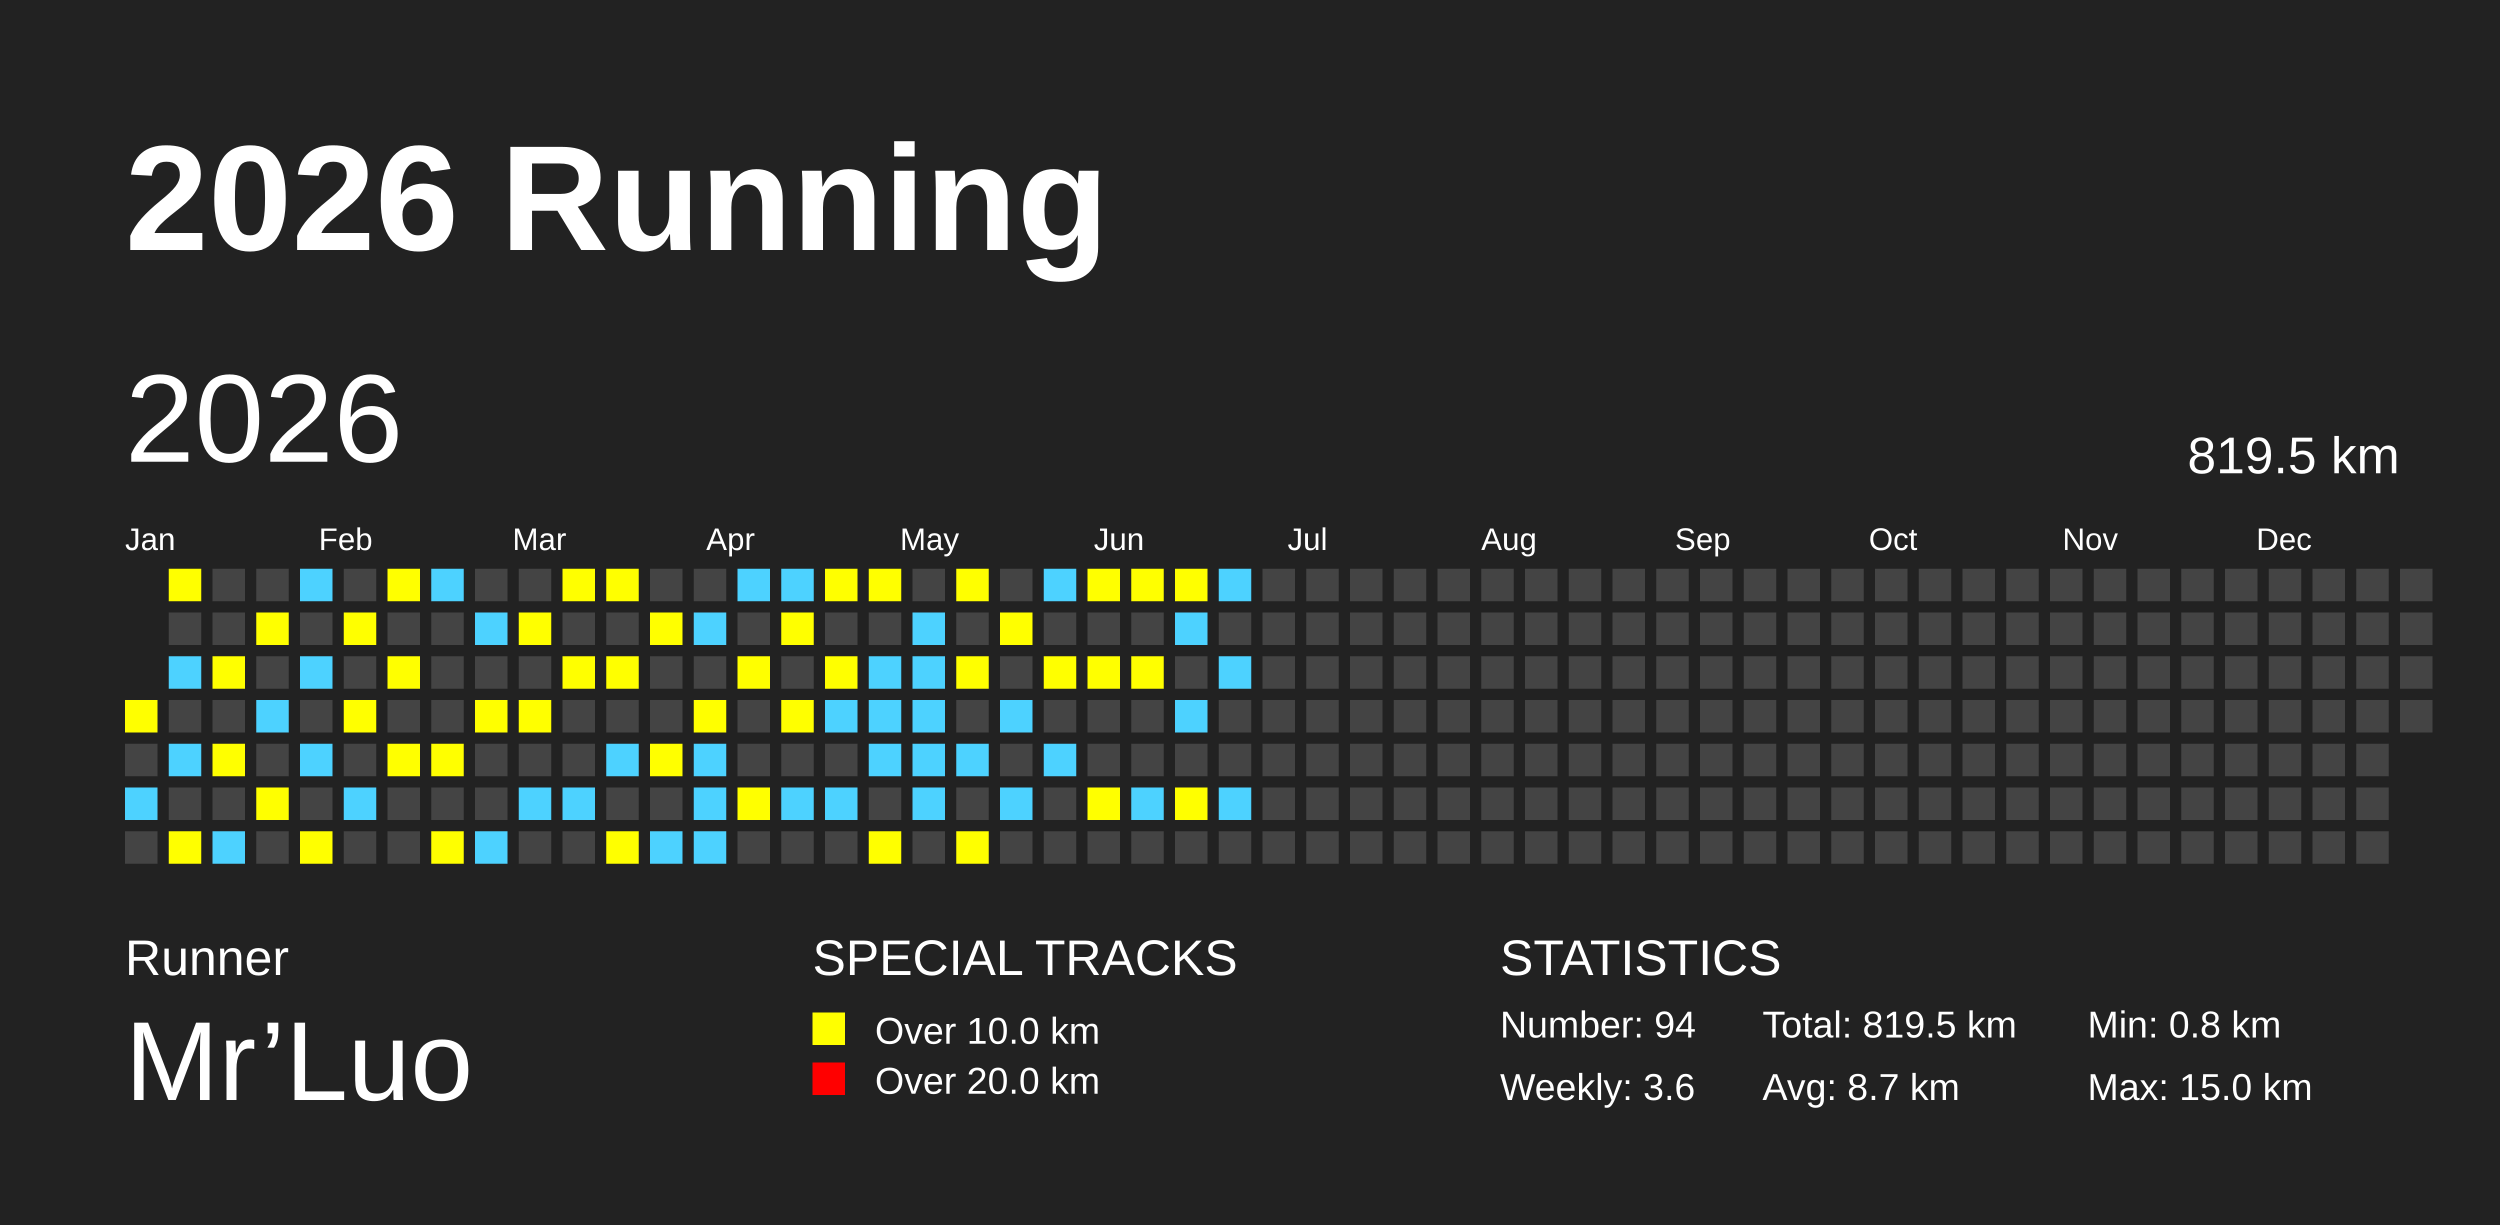
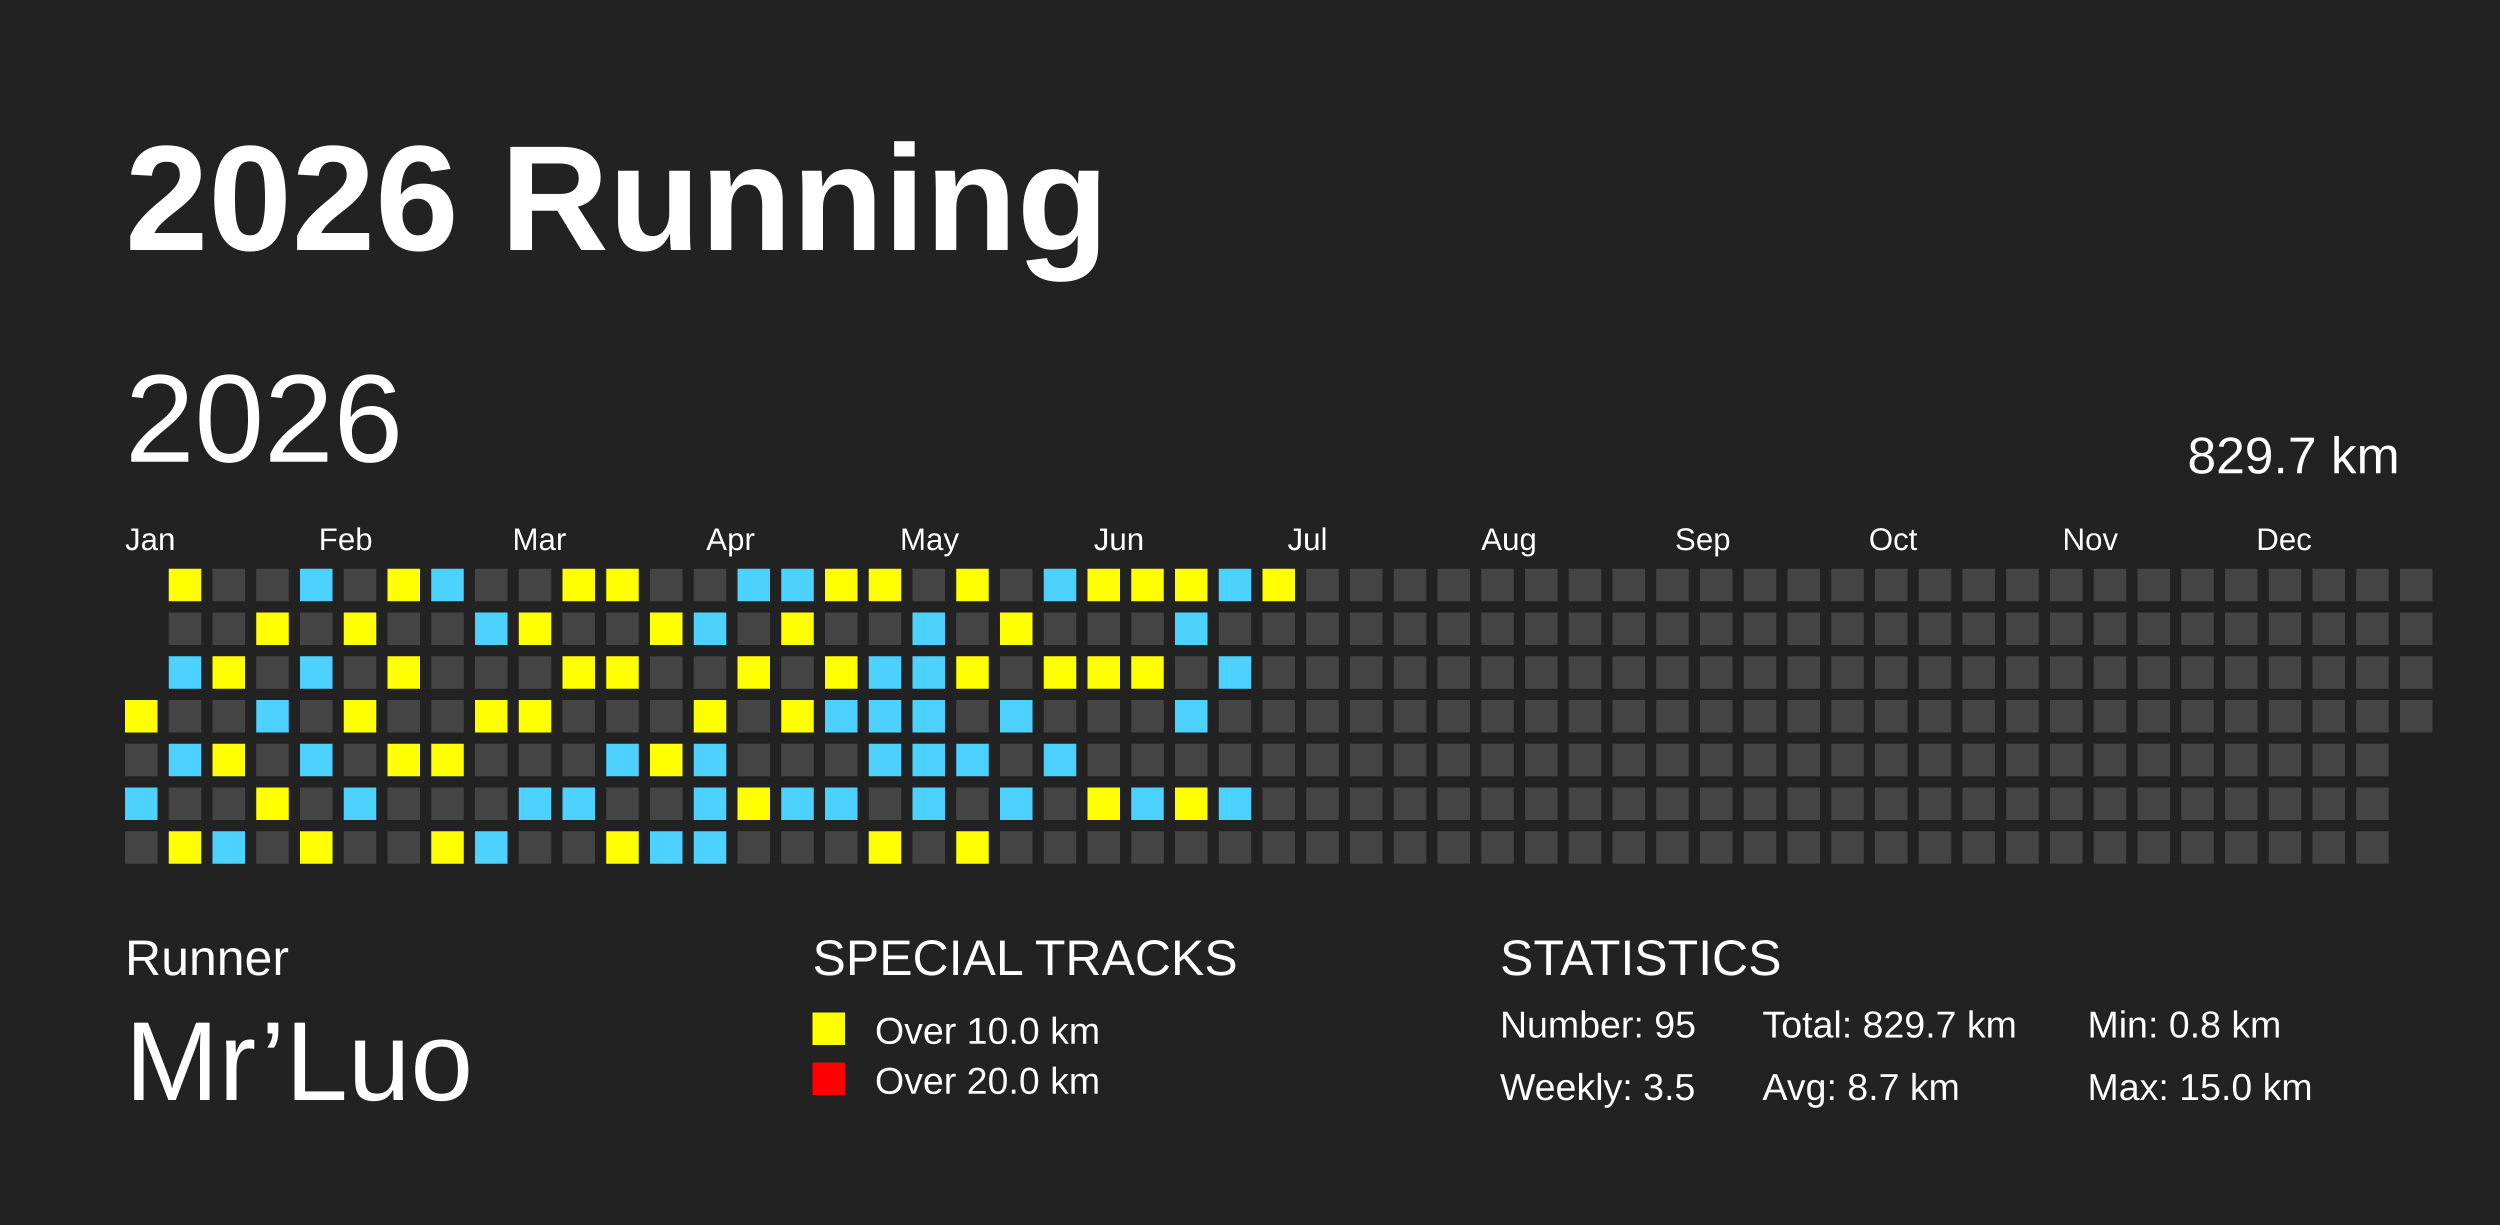
<svg xmlns="http://www.w3.org/2000/svg" baseProfile="full" height="98mm" version="1.1" viewBox="0,0,200,98" width="200mm">
  <defs />
  <rect fill="#222222" height="98" width="200" x="0" y="0" />
  <text fill="#FFFFFF" style="font-size:12px; font-family:Arial; font-weight:bold;" x="10" y="20">2026 Running</text>
  <text fill="#FFFFFF" style="font-size:4px; font-family:Arial" x="10" y="78">Runner</text>
  <text fill="#FFFFFF" style="font-size:9px; font-family:Arial" x="10" y="88">Mr’Luo</text>
  <text fill="#FFFFFF" style="font-size:4px; font-family:Arial" x="65" y="78">SPECIAL TRACKS</text>
  <rect fill="yellow" height="2.6" width="2.6" x="65" y="81" />
  <text fill="#FFFFFF" style="font-size:3px; font-family:Arial" x="70" y="83.5">Over 10.0 km</text>
  <rect fill="red" height="2.6" width="2.6" x="65" y="85" />
  <text fill="#FFFFFF" style="font-size:3px; font-family:Arial" x="70" y="87.5">Over 20.0 km</text>
  <text fill="#FFFFFF" style="font-size:4px; font-family:Arial" x="120" y="78">STATISTICS</text>
-   <text fill="#FFFFFF" style="font-size:3px; font-family:Arial" x="120" y="83">Number: 94</text>
-   <text fill="#FFFFFF" style="font-size:3px; font-family:Arial" x="120" y="88">Weekly: 3.6</text>
-   <text fill="#FFFFFF" style="font-size:3px; font-family:Arial" x="141" y="83">Total: 819.5 km</text>
+   <text fill="#FFFFFF" style="font-size:3px; font-family:Arial" x="120" y="83">Number: 95</text>
+   <text fill="#FFFFFF" style="font-size:3px; font-family:Arial" x="120" y="88">Weekly: 3.5</text>
+   <text fill="#FFFFFF" style="font-size:3px; font-family:Arial" x="141" y="83">Total: 829.7 km</text>
  <text fill="#FFFFFF" style="font-size:3px; font-family:Arial" x="141" y="88">Avg: 8.7 km</text>
  <text fill="#FFFFFF" style="font-size:3px; font-family:Arial" x="167" y="83">Min: 0.8 km</text>
  <text fill="#FFFFFF" style="font-size:3px; font-family:Arial" x="167" y="88">Max: 15.0 km</text>
  <text dominant-baseline="hanging" fill="#FFFFFF" style="font-size:10.0px; font-family:Arial;" x="10" y="30">2026</text>
-   <text dominant-baseline="hanging" fill="#FFFFFF" style="font-size:4.125px; font-family:Arial;" x="175" y="35">819.5 km</text>
+   <text dominant-baseline="hanging" fill="#FFFFFF" style="font-size:4.125px; font-family:Arial;" x="175" y="35">829.7 km</text>
  <text fill="#FFFFFF" style="font-size:2.5px; font-family:Arial" x="10.0" y="44">Jan</text>
  <text fill="#FFFFFF" style="font-size:2.5px; font-family:Arial" x="25.5" y="44">Feb</text>
  <text fill="#FFFFFF" style="font-size:2.5px; font-family:Arial" x="41.0" y="44">Mar</text>
  <text fill="#FFFFFF" style="font-size:2.5px; font-family:Arial" x="56.5" y="44">Apr</text>
  <text fill="#FFFFFF" style="font-size:2.5px; font-family:Arial" x="72.0" y="44">May</text>
  <text fill="#FFFFFF" style="font-size:2.5px; font-family:Arial" x="87.5" y="44">Jun</text>
  <text fill="#FFFFFF" style="font-size:2.5px; font-family:Arial" x="103.0" y="44">Jul</text>
  <text fill="#FFFFFF" style="font-size:2.5px; font-family:Arial" x="118.5" y="44">Aug</text>
  <text fill="#FFFFFF" style="font-size:2.5px; font-family:Arial" x="134.0" y="44">Sep</text>
  <text fill="#FFFFFF" style="font-size:2.5px; font-family:Arial" x="149.5" y="44">Oct</text>
  <text fill="#FFFFFF" style="font-size:2.5px; font-family:Arial" x="165.0" y="44">Nov</text>
  <text fill="#FFFFFF" style="font-size:2.5px; font-family:Arial" x="180.5" y="44">Dec</text>
  <rect fill="yellow" height="2.6" width="2.6" x="10.0" y="56.0" />
  <rect fill="#444444" height="2.6" width="2.6" x="10.0" y="59.5" />
  <rect fill="#4DD2FF" height="2.6" width="2.6" x="10.0" y="63.0" />
  <rect fill="#444444" height="2.6" width="2.6" x="10.0" y="66.5" />
  <rect fill="yellow" height="2.6" width="2.6" x="13.5" y="45.5" />
  <rect fill="#444444" height="2.6" width="2.6" x="13.5" y="49.0" />
  <rect fill="#4DD2FF" height="2.6" width="2.6" x="13.5" y="52.5" />
  <rect fill="#444444" height="2.6" width="2.6" x="13.5" y="56.0" />
  <rect fill="#4DD2FF" height="2.6" width="2.6" x="13.5" y="59.5" />
  <rect fill="#444444" height="2.6" width="2.6" x="13.5" y="63.0" />
  <rect fill="yellow" height="2.6" width="2.6" x="13.5" y="66.5" />
  <rect fill="#444444" height="2.6" width="2.6" x="17.0" y="45.5" />
  <rect fill="#444444" height="2.6" width="2.6" x="17.0" y="49.0" />
  <rect fill="yellow" height="2.6" width="2.6" x="17.0" y="52.5" />
  <rect fill="#444444" height="2.6" width="2.6" x="17.0" y="56.0" />
  <rect fill="yellow" height="2.6" width="2.6" x="17.0" y="59.5" />
  <rect fill="#444444" height="2.6" width="2.6" x="17.0" y="63.0" />
  <rect fill="#4DD2FF" height="2.6" width="2.6" x="17.0" y="66.5" />
  <rect fill="#444444" height="2.6" width="2.6" x="20.5" y="45.5" />
  <rect fill="yellow" height="2.6" width="2.6" x="20.5" y="49.0" />
  <rect fill="#444444" height="2.6" width="2.6" x="20.5" y="52.5" />
  <rect fill="#4DD2FF" height="2.6" width="2.6" x="20.5" y="56.0" />
  <rect fill="#444444" height="2.6" width="2.6" x="20.5" y="59.5" />
  <rect fill="yellow" height="2.6" width="2.6" x="20.5" y="63.0" />
  <rect fill="#444444" height="2.6" width="2.6" x="20.5" y="66.5" />
  <rect fill="#4DD2FF" height="2.6" width="2.6" x="24.0" y="45.5" />
  <rect fill="#444444" height="2.6" width="2.6" x="24.0" y="49.0" />
  <rect fill="#4DD2FF" height="2.6" width="2.6" x="24.0" y="52.5" />
  <rect fill="#444444" height="2.6" width="2.6" x="24.0" y="56.0" />
  <rect fill="#4DD2FF" height="2.6" width="2.6" x="24.0" y="59.5" />
  <rect fill="#444444" height="2.6" width="2.6" x="24.0" y="63.0" />
  <rect fill="yellow" height="2.6" width="2.6" x="24.0" y="66.5" />
  <rect fill="#444444" height="2.6" width="2.6" x="27.5" y="45.5" />
  <rect fill="yellow" height="2.6" width="2.6" x="27.5" y="49.0" />
  <rect fill="#444444" height="2.6" width="2.6" x="27.5" y="52.5" />
  <rect fill="yellow" height="2.6" width="2.6" x="27.5" y="56.0" />
  <rect fill="#444444" height="2.6" width="2.6" x="27.5" y="59.5" />
  <rect fill="#4DD2FF" height="2.6" width="2.6" x="27.5" y="63.0" />
  <rect fill="#444444" height="2.6" width="2.6" x="27.5" y="66.5" />
  <rect fill="yellow" height="2.6" width="2.6" x="31.0" y="45.5" />
  <rect fill="#444444" height="2.6" width="2.6" x="31.0" y="49.0" />
  <rect fill="yellow" height="2.6" width="2.6" x="31.0" y="52.5" />
  <rect fill="#444444" height="2.6" width="2.6" x="31.0" y="56.0" />
  <rect fill="yellow" height="2.6" width="2.6" x="31.0" y="59.5" />
  <rect fill="#444444" height="2.6" width="2.6" x="31.0" y="63.0" />
  <rect fill="#444444" height="2.6" width="2.6" x="31.0" y="66.5" />
  <rect fill="#4DD2FF" height="2.6" width="2.6" x="34.5" y="45.5" />
  <rect fill="#444444" height="2.6" width="2.6" x="34.5" y="49.0" />
  <rect fill="#444444" height="2.6" width="2.6" x="34.5" y="52.5" />
  <rect fill="#444444" height="2.6" width="2.6" x="34.5" y="56.0" />
  <rect fill="yellow" height="2.6" width="2.6" x="34.5" y="59.5" />
  <rect fill="#444444" height="2.6" width="2.6" x="34.5" y="63.0" />
  <rect fill="yellow" height="2.6" width="2.6" x="34.5" y="66.5" />
  <rect fill="#444444" height="2.6" width="2.6" x="38.0" y="45.5" />
  <rect fill="#4DD2FF" height="2.6" width="2.6" x="38.0" y="49.0" />
  <rect fill="#444444" height="2.6" width="2.6" x="38.0" y="52.5" />
  <rect fill="yellow" height="2.6" width="2.6" x="38.0" y="56.0" />
  <rect fill="#444444" height="2.6" width="2.6" x="38.0" y="59.5" />
  <rect fill="#444444" height="2.6" width="2.6" x="38.0" y="63.0" />
  <rect fill="#4DD2FF" height="2.6" width="2.6" x="38.0" y="66.5" />
  <rect fill="#444444" height="2.6" width="2.6" x="41.5" y="45.5" />
  <rect fill="yellow" height="2.6" width="2.6" x="41.5" y="49.0" />
  <rect fill="#444444" height="2.6" width="2.6" x="41.5" y="52.5" />
  <rect fill="yellow" height="2.6" width="2.6" x="41.5" y="56.0" />
  <rect fill="#444444" height="2.6" width="2.6" x="41.5" y="59.5" />
  <rect fill="#4DD2FF" height="2.6" width="2.6" x="41.5" y="63.0" />
  <rect fill="#444444" height="2.6" width="2.6" x="41.5" y="66.5" />
  <rect fill="yellow" height="2.6" width="2.6" x="45.0" y="45.5" />
  <rect fill="#444444" height="2.6" width="2.6" x="45.0" y="49.0" />
  <rect fill="yellow" height="2.6" width="2.6" x="45.0" y="52.5" />
  <rect fill="#444444" height="2.6" width="2.6" x="45.0" y="56.0" />
  <rect fill="#444444" height="2.6" width="2.6" x="45.0" y="59.5" />
  <rect fill="#4DD2FF" height="2.6" width="2.6" x="45.0" y="63.0" />
  <rect fill="#444444" height="2.6" width="2.6" x="45.0" y="66.5" />
  <rect fill="yellow" height="2.6" width="2.6" x="48.5" y="45.5" />
  <rect fill="#444444" height="2.6" width="2.6" x="48.5" y="49.0" />
  <rect fill="yellow" height="2.6" width="2.6" x="48.5" y="52.5" />
  <rect fill="#444444" height="2.6" width="2.6" x="48.5" y="56.0" />
  <rect fill="#4DD2FF" height="2.6" width="2.6" x="48.5" y="59.5" />
  <rect fill="#444444" height="2.6" width="2.6" x="48.5" y="63.0" />
  <rect fill="yellow" height="2.6" width="2.6" x="48.5" y="66.5" />
  <rect fill="#444444" height="2.6" width="2.6" x="52.0" y="45.5" />
  <rect fill="yellow" height="2.6" width="2.6" x="52.0" y="49.0" />
  <rect fill="#444444" height="2.6" width="2.6" x="52.0" y="52.5" />
  <rect fill="#444444" height="2.6" width="2.6" x="52.0" y="56.0" />
  <rect fill="yellow" height="2.6" width="2.6" x="52.0" y="59.5" />
  <rect fill="#444444" height="2.6" width="2.6" x="52.0" y="63.0" />
  <rect fill="#4DD2FF" height="2.6" width="2.6" x="52.0" y="66.5" />
  <rect fill="#444444" height="2.6" width="2.6" x="55.5" y="45.5" />
  <rect fill="#4DD2FF" height="2.6" width="2.6" x="55.5" y="49.0" />
  <rect fill="#444444" height="2.6" width="2.6" x="55.5" y="52.5" />
  <rect fill="yellow" height="2.6" width="2.6" x="55.5" y="56.0" />
  <rect fill="#4DD2FF" height="2.6" width="2.6" x="55.5" y="59.5" />
  <rect fill="#4DD2FF" height="2.6" width="2.6" x="55.5" y="63.0" />
  <rect fill="#4DD2FF" height="2.6" width="2.6" x="55.5" y="66.5" />
  <rect fill="#4DD2FF" height="2.6" width="2.6" x="59.0" y="45.5" />
  <rect fill="#444444" height="2.6" width="2.6" x="59.0" y="49.0" />
  <rect fill="yellow" height="2.6" width="2.6" x="59.0" y="52.5" />
  <rect fill="#444444" height="2.6" width="2.6" x="59.0" y="56.0" />
  <rect fill="#444444" height="2.6" width="2.6" x="59.0" y="59.5" />
  <rect fill="yellow" height="2.6" width="2.6" x="59.0" y="63.0" />
  <rect fill="#444444" height="2.6" width="2.6" x="59.0" y="66.5" />
  <rect fill="#4DD2FF" height="2.6" width="2.6" x="62.5" y="45.5" />
  <rect fill="yellow" height="2.6" width="2.6" x="62.5" y="49.0" />
  <rect fill="#444444" height="2.6" width="2.6" x="62.5" y="52.5" />
  <rect fill="yellow" height="2.6" width="2.6" x="62.5" y="56.0" />
  <rect fill="#444444" height="2.6" width="2.6" x="62.5" y="59.5" />
  <rect fill="#4DD2FF" height="2.6" width="2.6" x="62.5" y="63.0" />
  <rect fill="#444444" height="2.6" width="2.6" x="62.5" y="66.5" />
  <rect fill="yellow" height="2.6" width="2.6" x="66.0" y="45.5" />
  <rect fill="#444444" height="2.6" width="2.6" x="66.0" y="49.0" />
  <rect fill="yellow" height="2.6" width="2.6" x="66.0" y="52.5" />
  <rect fill="#4DD2FF" height="2.6" width="2.6" x="66.0" y="56.0" />
  <rect fill="#444444" height="2.6" width="2.6" x="66.0" y="59.5" />
  <rect fill="#4DD2FF" height="2.6" width="2.6" x="66.0" y="63.0" />
  <rect fill="#444444" height="2.6" width="2.6" x="66.0" y="66.5" />
  <rect fill="yellow" height="2.6" width="2.6" x="69.5" y="45.5" />
  <rect fill="#444444" height="2.6" width="2.6" x="69.5" y="49.0" />
  <rect fill="#4DD2FF" height="2.6" width="2.6" x="69.5" y="52.5" />
  <rect fill="#4DD2FF" height="2.6" width="2.6" x="69.5" y="56.0" />
  <rect fill="#4DD2FF" height="2.6" width="2.6" x="69.5" y="59.5" />
  <rect fill="#444444" height="2.6" width="2.6" x="69.5" y="63.0" />
  <rect fill="yellow" height="2.6" width="2.6" x="69.5" y="66.5" />
  <rect fill="#444444" height="2.6" width="2.6" x="73.0" y="45.5" />
  <rect fill="#4DD2FF" height="2.6" width="2.6" x="73.0" y="49.0" />
  <rect fill="#4DD2FF" height="2.6" width="2.6" x="73.0" y="52.5" />
  <rect fill="#4DD2FF" height="2.6" width="2.6" x="73.0" y="56.0" />
  <rect fill="#4DD2FF" height="2.6" width="2.6" x="73.0" y="59.5" />
  <rect fill="#4DD2FF" height="2.6" width="2.6" x="73.0" y="63.0" />
  <rect fill="#444444" height="2.6" width="2.6" x="73.0" y="66.5" />
  <rect fill="yellow" height="2.6" width="2.6" x="76.5" y="45.5" />
  <rect fill="#444444" height="2.6" width="2.6" x="76.5" y="49.0" />
  <rect fill="yellow" height="2.6" width="2.6" x="76.5" y="52.5" />
  <rect fill="#444444" height="2.6" width="2.6" x="76.5" y="56.0" />
  <rect fill="#4DD2FF" height="2.6" width="2.6" x="76.5" y="59.5" />
  <rect fill="#444444" height="2.6" width="2.6" x="76.5" y="63.0" />
  <rect fill="yellow" height="2.6" width="2.6" x="76.5" y="66.5" />
  <rect fill="#444444" height="2.6" width="2.6" x="80.0" y="45.5" />
  <rect fill="yellow" height="2.6" width="2.6" x="80.0" y="49.0" />
  <rect fill="#444444" height="2.6" width="2.6" x="80.0" y="52.5" />
  <rect fill="#4DD2FF" height="2.6" width="2.6" x="80.0" y="56.0" />
  <rect fill="#444444" height="2.6" width="2.6" x="80.0" y="59.5" />
  <rect fill="#4DD2FF" height="2.6" width="2.6" x="80.0" y="63.0" />
  <rect fill="#444444" height="2.6" width="2.6" x="80.0" y="66.5" />
  <rect fill="#4DD2FF" height="2.6" width="2.6" x="83.5" y="45.5" />
  <rect fill="#444444" height="2.6" width="2.6" x="83.5" y="49.0" />
  <rect fill="yellow" height="2.6" width="2.6" x="83.5" y="52.5" />
  <rect fill="#444444" height="2.6" width="2.6" x="83.5" y="56.0" />
  <rect fill="#4DD2FF" height="2.6" width="2.6" x="83.5" y="59.5" />
  <rect fill="#444444" height="2.6" width="2.6" x="83.5" y="63.0" />
  <rect fill="#444444" height="2.6" width="2.6" x="83.5" y="66.5" />
  <rect fill="yellow" height="2.6" width="2.6" x="87.0" y="45.5" />
  <rect fill="#444444" height="2.6" width="2.6" x="87.0" y="49.0" />
  <rect fill="yellow" height="2.6" width="2.6" x="87.0" y="52.5" />
  <rect fill="#444444" height="2.6" width="2.6" x="87.0" y="56.0" />
  <rect fill="#444444" height="2.6" width="2.6" x="87.0" y="59.5" />
  <rect fill="yellow" height="2.6" width="2.6" x="87.0" y="63.0" />
  <rect fill="#444444" height="2.6" width="2.6" x="87.0" y="66.5" />
  <rect fill="yellow" height="2.6" width="2.6" x="90.5" y="45.5" />
  <rect fill="#444444" height="2.6" width="2.6" x="90.5" y="49.0" />
  <rect fill="yellow" height="2.6" width="2.6" x="90.5" y="52.5" />
  <rect fill="#444444" height="2.6" width="2.6" x="90.5" y="56.0" />
  <rect fill="#444444" height="2.6" width="2.6" x="90.5" y="59.5" />
  <rect fill="#4DD2FF" height="2.6" width="2.6" x="90.5" y="63.0" />
  <rect fill="#444444" height="2.6" width="2.6" x="90.5" y="66.5" />
  <rect fill="yellow" height="2.6" width="2.6" x="94.0" y="45.5" />
  <rect fill="#4DD2FF" height="2.6" width="2.6" x="94.0" y="49.0" />
  <rect fill="#444444" height="2.6" width="2.6" x="94.0" y="52.5" />
  <rect fill="#4DD2FF" height="2.6" width="2.6" x="94.0" y="56.0" />
  <rect fill="#444444" height="2.6" width="2.6" x="94.0" y="59.5" />
  <rect fill="yellow" height="2.6" width="2.6" x="94.0" y="63.0" />
  <rect fill="#444444" height="2.6" width="2.6" x="94.0" y="66.5" />
  <rect fill="#4DD2FF" height="2.6" width="2.6" x="97.5" y="45.5" />
  <rect fill="#444444" height="2.6" width="2.6" x="97.5" y="49.0" />
  <rect fill="#4DD2FF" height="2.6" width="2.6" x="97.5" y="52.5" />
  <rect fill="#444444" height="2.6" width="2.6" x="97.5" y="56.0" />
  <rect fill="#444444" height="2.6" width="2.6" x="97.5" y="59.5" />
  <rect fill="#4DD2FF" height="2.6" width="2.6" x="97.5" y="63.0" />
  <rect fill="#444444" height="2.6" width="2.6" x="97.5" y="66.5" />
-   <rect fill="#444444" height="2.6" width="2.6" x="101.0" y="45.5" />
+   <rect fill="yellow" height="2.6" width="2.6" x="101.0" y="45.5" />
  <rect fill="#444444" height="2.6" width="2.6" x="101.0" y="49.0" />
  <rect fill="#444444" height="2.6" width="2.6" x="101.0" y="52.5" />
  <rect fill="#444444" height="2.6" width="2.6" x="101.0" y="56.0" />
  <rect fill="#444444" height="2.6" width="2.6" x="101.0" y="59.5" />
  <rect fill="#444444" height="2.6" width="2.6" x="101.0" y="63.0" />
  <rect fill="#444444" height="2.6" width="2.6" x="101.0" y="66.5" />
  <rect fill="#444444" height="2.6" width="2.6" x="104.5" y="45.5" />
  <rect fill="#444444" height="2.6" width="2.6" x="104.5" y="49.0" />
  <rect fill="#444444" height="2.6" width="2.6" x="104.5" y="52.5" />
  <rect fill="#444444" height="2.6" width="2.6" x="104.5" y="56.0" />
  <rect fill="#444444" height="2.6" width="2.6" x="104.5" y="59.5" />
  <rect fill="#444444" height="2.6" width="2.6" x="104.5" y="63.0" />
  <rect fill="#444444" height="2.6" width="2.6" x="104.5" y="66.5" />
  <rect fill="#444444" height="2.6" width="2.6" x="108.0" y="45.5" />
  <rect fill="#444444" height="2.6" width="2.6" x="108.0" y="49.0" />
  <rect fill="#444444" height="2.6" width="2.6" x="108.0" y="52.5" />
  <rect fill="#444444" height="2.6" width="2.6" x="108.0" y="56.0" />
  <rect fill="#444444" height="2.6" width="2.6" x="108.0" y="59.5" />
  <rect fill="#444444" height="2.6" width="2.6" x="108.0" y="63.0" />
  <rect fill="#444444" height="2.6" width="2.6" x="108.0" y="66.5" />
  <rect fill="#444444" height="2.6" width="2.6" x="111.5" y="45.5" />
  <rect fill="#444444" height="2.6" width="2.6" x="111.5" y="49.0" />
  <rect fill="#444444" height="2.6" width="2.6" x="111.5" y="52.5" />
  <rect fill="#444444" height="2.6" width="2.6" x="111.5" y="56.0" />
  <rect fill="#444444" height="2.6" width="2.6" x="111.5" y="59.5" />
  <rect fill="#444444" height="2.6" width="2.6" x="111.5" y="63.0" />
  <rect fill="#444444" height="2.6" width="2.6" x="111.5" y="66.5" />
  <rect fill="#444444" height="2.6" width="2.6" x="115.0" y="45.5" />
  <rect fill="#444444" height="2.6" width="2.6" x="115.0" y="49.0" />
  <rect fill="#444444" height="2.6" width="2.6" x="115.0" y="52.5" />
  <rect fill="#444444" height="2.6" width="2.6" x="115.0" y="56.0" />
  <rect fill="#444444" height="2.6" width="2.6" x="115.0" y="59.5" />
  <rect fill="#444444" height="2.6" width="2.6" x="115.0" y="63.0" />
  <rect fill="#444444" height="2.6" width="2.6" x="115.0" y="66.5" />
  <rect fill="#444444" height="2.6" width="2.6" x="118.5" y="45.5" />
  <rect fill="#444444" height="2.6" width="2.6" x="118.5" y="49.0" />
  <rect fill="#444444" height="2.6" width="2.6" x="118.5" y="52.5" />
  <rect fill="#444444" height="2.6" width="2.6" x="118.5" y="56.0" />
  <rect fill="#444444" height="2.6" width="2.6" x="118.5" y="59.5" />
  <rect fill="#444444" height="2.6" width="2.6" x="118.5" y="63.0" />
  <rect fill="#444444" height="2.6" width="2.6" x="118.5" y="66.5" />
  <rect fill="#444444" height="2.6" width="2.6" x="122.0" y="45.5" />
  <rect fill="#444444" height="2.6" width="2.6" x="122.0" y="49.0" />
  <rect fill="#444444" height="2.6" width="2.6" x="122.0" y="52.5" />
  <rect fill="#444444" height="2.6" width="2.6" x="122.0" y="56.0" />
  <rect fill="#444444" height="2.6" width="2.6" x="122.0" y="59.5" />
  <rect fill="#444444" height="2.6" width="2.6" x="122.0" y="63.0" />
  <rect fill="#444444" height="2.6" width="2.6" x="122.0" y="66.5" />
  <rect fill="#444444" height="2.6" width="2.6" x="125.5" y="45.5" />
  <rect fill="#444444" height="2.6" width="2.6" x="125.5" y="49.0" />
  <rect fill="#444444" height="2.6" width="2.6" x="125.5" y="52.5" />
  <rect fill="#444444" height="2.6" width="2.6" x="125.5" y="56.0" />
  <rect fill="#444444" height="2.6" width="2.6" x="125.5" y="59.5" />
  <rect fill="#444444" height="2.6" width="2.6" x="125.5" y="63.0" />
  <rect fill="#444444" height="2.6" width="2.6" x="125.5" y="66.5" />
  <rect fill="#444444" height="2.6" width="2.6" x="129.0" y="45.5" />
  <rect fill="#444444" height="2.6" width="2.6" x="129.0" y="49.0" />
  <rect fill="#444444" height="2.6" width="2.6" x="129.0" y="52.5" />
  <rect fill="#444444" height="2.6" width="2.6" x="129.0" y="56.0" />
  <rect fill="#444444" height="2.6" width="2.6" x="129.0" y="59.5" />
  <rect fill="#444444" height="2.6" width="2.6" x="129.0" y="63.0" />
  <rect fill="#444444" height="2.6" width="2.6" x="129.0" y="66.5" />
  <rect fill="#444444" height="2.6" width="2.6" x="132.5" y="45.5" />
  <rect fill="#444444" height="2.6" width="2.6" x="132.5" y="49.0" />
  <rect fill="#444444" height="2.6" width="2.6" x="132.5" y="52.5" />
  <rect fill="#444444" height="2.6" width="2.6" x="132.5" y="56.0" />
  <rect fill="#444444" height="2.6" width="2.6" x="132.5" y="59.5" />
  <rect fill="#444444" height="2.6" width="2.6" x="132.5" y="63.0" />
  <rect fill="#444444" height="2.6" width="2.6" x="132.5" y="66.5" />
  <rect fill="#444444" height="2.6" width="2.6" x="136.0" y="45.5" />
  <rect fill="#444444" height="2.6" width="2.6" x="136.0" y="49.0" />
  <rect fill="#444444" height="2.6" width="2.6" x="136.0" y="52.5" />
  <rect fill="#444444" height="2.6" width="2.6" x="136.0" y="56.0" />
  <rect fill="#444444" height="2.6" width="2.6" x="136.0" y="59.5" />
  <rect fill="#444444" height="2.6" width="2.6" x="136.0" y="63.0" />
  <rect fill="#444444" height="2.6" width="2.6" x="136.0" y="66.5" />
  <rect fill="#444444" height="2.6" width="2.6" x="139.5" y="45.5" />
  <rect fill="#444444" height="2.6" width="2.6" x="139.5" y="49.0" />
  <rect fill="#444444" height="2.6" width="2.6" x="139.5" y="52.5" />
  <rect fill="#444444" height="2.6" width="2.6" x="139.5" y="56.0" />
  <rect fill="#444444" height="2.6" width="2.6" x="139.5" y="59.5" />
  <rect fill="#444444" height="2.6" width="2.6" x="139.5" y="63.0" />
  <rect fill="#444444" height="2.6" width="2.6" x="139.5" y="66.5" />
  <rect fill="#444444" height="2.6" width="2.6" x="143.0" y="45.5" />
  <rect fill="#444444" height="2.6" width="2.6" x="143.0" y="49.0" />
  <rect fill="#444444" height="2.6" width="2.6" x="143.0" y="52.5" />
  <rect fill="#444444" height="2.6" width="2.6" x="143.0" y="56.0" />
  <rect fill="#444444" height="2.6" width="2.6" x="143.0" y="59.5" />
  <rect fill="#444444" height="2.6" width="2.6" x="143.0" y="63.0" />
  <rect fill="#444444" height="2.6" width="2.6" x="143.0" y="66.5" />
  <rect fill="#444444" height="2.6" width="2.6" x="146.5" y="45.5" />
  <rect fill="#444444" height="2.6" width="2.6" x="146.5" y="49.0" />
  <rect fill="#444444" height="2.6" width="2.6" x="146.5" y="52.5" />
  <rect fill="#444444" height="2.6" width="2.6" x="146.5" y="56.0" />
  <rect fill="#444444" height="2.6" width="2.6" x="146.5" y="59.5" />
  <rect fill="#444444" height="2.6" width="2.6" x="146.5" y="63.0" />
  <rect fill="#444444" height="2.6" width="2.6" x="146.5" y="66.5" />
  <rect fill="#444444" height="2.6" width="2.6" x="150.0" y="45.5" />
  <rect fill="#444444" height="2.6" width="2.6" x="150.0" y="49.0" />
  <rect fill="#444444" height="2.6" width="2.6" x="150.0" y="52.5" />
  <rect fill="#444444" height="2.6" width="2.6" x="150.0" y="56.0" />
  <rect fill="#444444" height="2.6" width="2.6" x="150.0" y="59.5" />
  <rect fill="#444444" height="2.6" width="2.6" x="150.0" y="63.0" />
  <rect fill="#444444" height="2.6" width="2.6" x="150.0" y="66.5" />
  <rect fill="#444444" height="2.6" width="2.6" x="153.5" y="45.5" />
  <rect fill="#444444" height="2.6" width="2.6" x="153.5" y="49.0" />
  <rect fill="#444444" height="2.6" width="2.6" x="153.5" y="52.5" />
  <rect fill="#444444" height="2.6" width="2.6" x="153.5" y="56.0" />
  <rect fill="#444444" height="2.6" width="2.6" x="153.5" y="59.5" />
  <rect fill="#444444" height="2.6" width="2.6" x="153.5" y="63.0" />
  <rect fill="#444444" height="2.6" width="2.6" x="153.5" y="66.5" />
  <rect fill="#444444" height="2.6" width="2.6" x="157.0" y="45.5" />
  <rect fill="#444444" height="2.6" width="2.6" x="157.0" y="49.0" />
  <rect fill="#444444" height="2.6" width="2.6" x="157.0" y="52.5" />
  <rect fill="#444444" height="2.6" width="2.6" x="157.0" y="56.0" />
  <rect fill="#444444" height="2.6" width="2.6" x="157.0" y="59.5" />
  <rect fill="#444444" height="2.6" width="2.6" x="157.0" y="63.0" />
  <rect fill="#444444" height="2.6" width="2.6" x="157.0" y="66.5" />
  <rect fill="#444444" height="2.6" width="2.6" x="160.5" y="45.5" />
  <rect fill="#444444" height="2.6" width="2.6" x="160.5" y="49.0" />
  <rect fill="#444444" height="2.6" width="2.6" x="160.5" y="52.5" />
  <rect fill="#444444" height="2.6" width="2.6" x="160.5" y="56.0" />
  <rect fill="#444444" height="2.6" width="2.6" x="160.5" y="59.5" />
  <rect fill="#444444" height="2.6" width="2.6" x="160.5" y="63.0" />
  <rect fill="#444444" height="2.6" width="2.6" x="160.5" y="66.5" />
  <rect fill="#444444" height="2.6" width="2.6" x="164.0" y="45.5" />
  <rect fill="#444444" height="2.6" width="2.6" x="164.0" y="49.0" />
  <rect fill="#444444" height="2.6" width="2.6" x="164.0" y="52.5" />
  <rect fill="#444444" height="2.6" width="2.6" x="164.0" y="56.0" />
  <rect fill="#444444" height="2.6" width="2.6" x="164.0" y="59.5" />
  <rect fill="#444444" height="2.6" width="2.6" x="164.0" y="63.0" />
  <rect fill="#444444" height="2.6" width="2.6" x="164.0" y="66.5" />
  <rect fill="#444444" height="2.6" width="2.6" x="167.5" y="45.5" />
  <rect fill="#444444" height="2.6" width="2.6" x="167.5" y="49.0" />
  <rect fill="#444444" height="2.6" width="2.6" x="167.5" y="52.5" />
  <rect fill="#444444" height="2.6" width="2.6" x="167.5" y="56.0" />
  <rect fill="#444444" height="2.6" width="2.6" x="167.5" y="59.5" />
  <rect fill="#444444" height="2.6" width="2.6" x="167.5" y="63.0" />
  <rect fill="#444444" height="2.6" width="2.6" x="167.5" y="66.5" />
  <rect fill="#444444" height="2.6" width="2.6" x="171.0" y="45.5" />
  <rect fill="#444444" height="2.6" width="2.6" x="171.0" y="49.0" />
  <rect fill="#444444" height="2.6" width="2.6" x="171.0" y="52.5" />
  <rect fill="#444444" height="2.6" width="2.6" x="171.0" y="56.0" />
  <rect fill="#444444" height="2.6" width="2.6" x="171.0" y="59.5" />
  <rect fill="#444444" height="2.6" width="2.6" x="171.0" y="63.0" />
  <rect fill="#444444" height="2.6" width="2.6" x="171.0" y="66.5" />
  <rect fill="#444444" height="2.6" width="2.6" x="174.5" y="45.5" />
  <rect fill="#444444" height="2.6" width="2.6" x="174.5" y="49.0" />
  <rect fill="#444444" height="2.6" width="2.6" x="174.5" y="52.5" />
  <rect fill="#444444" height="2.6" width="2.6" x="174.5" y="56.0" />
  <rect fill="#444444" height="2.6" width="2.6" x="174.5" y="59.5" />
  <rect fill="#444444" height="2.6" width="2.6" x="174.5" y="63.0" />
  <rect fill="#444444" height="2.6" width="2.6" x="174.5" y="66.5" />
  <rect fill="#444444" height="2.6" width="2.6" x="178.0" y="45.5" />
  <rect fill="#444444" height="2.6" width="2.6" x="178.0" y="49.0" />
  <rect fill="#444444" height="2.6" width="2.6" x="178.0" y="52.5" />
  <rect fill="#444444" height="2.6" width="2.6" x="178.0" y="56.0" />
  <rect fill="#444444" height="2.6" width="2.6" x="178.0" y="59.5" />
  <rect fill="#444444" height="2.6" width="2.6" x="178.0" y="63.0" />
  <rect fill="#444444" height="2.6" width="2.6" x="178.0" y="66.5" />
  <rect fill="#444444" height="2.6" width="2.6" x="181.5" y="45.5" />
  <rect fill="#444444" height="2.6" width="2.6" x="181.5" y="49.0" />
  <rect fill="#444444" height="2.6" width="2.6" x="181.5" y="52.5" />
  <rect fill="#444444" height="2.6" width="2.6" x="181.5" y="56.0" />
  <rect fill="#444444" height="2.6" width="2.6" x="181.5" y="59.5" />
  <rect fill="#444444" height="2.6" width="2.6" x="181.5" y="63.0" />
  <rect fill="#444444" height="2.6" width="2.6" x="181.5" y="66.5" />
  <rect fill="#444444" height="2.6" width="2.6" x="185.0" y="45.5" />
  <rect fill="#444444" height="2.6" width="2.6" x="185.0" y="49.0" />
  <rect fill="#444444" height="2.6" width="2.6" x="185.0" y="52.5" />
  <rect fill="#444444" height="2.6" width="2.6" x="185.0" y="56.0" />
  <rect fill="#444444" height="2.6" width="2.6" x="185.0" y="59.5" />
  <rect fill="#444444" height="2.6" width="2.6" x="185.0" y="63.0" />
  <rect fill="#444444" height="2.6" width="2.6" x="185.0" y="66.5" />
  <rect fill="#444444" height="2.6" width="2.6" x="188.5" y="45.5" />
  <rect fill="#444444" height="2.6" width="2.6" x="188.5" y="49.0" />
  <rect fill="#444444" height="2.6" width="2.6" x="188.5" y="52.5" />
  <rect fill="#444444" height="2.6" width="2.6" x="188.5" y="56.0" />
  <rect fill="#444444" height="2.6" width="2.6" x="188.5" y="59.5" />
  <rect fill="#444444" height="2.6" width="2.6" x="188.5" y="63.0" />
  <rect fill="#444444" height="2.6" width="2.6" x="188.5" y="66.5" />
  <rect fill="#444444" height="2.6" width="2.6" x="192.0" y="45.5" />
  <rect fill="#444444" height="2.6" width="2.6" x="192.0" y="49.0" />
  <rect fill="#444444" height="2.6" width="2.6" x="192.0" y="52.5" />
  <rect fill="#444444" height="2.6" width="2.6" x="192.0" y="56.0" />
</svg>
